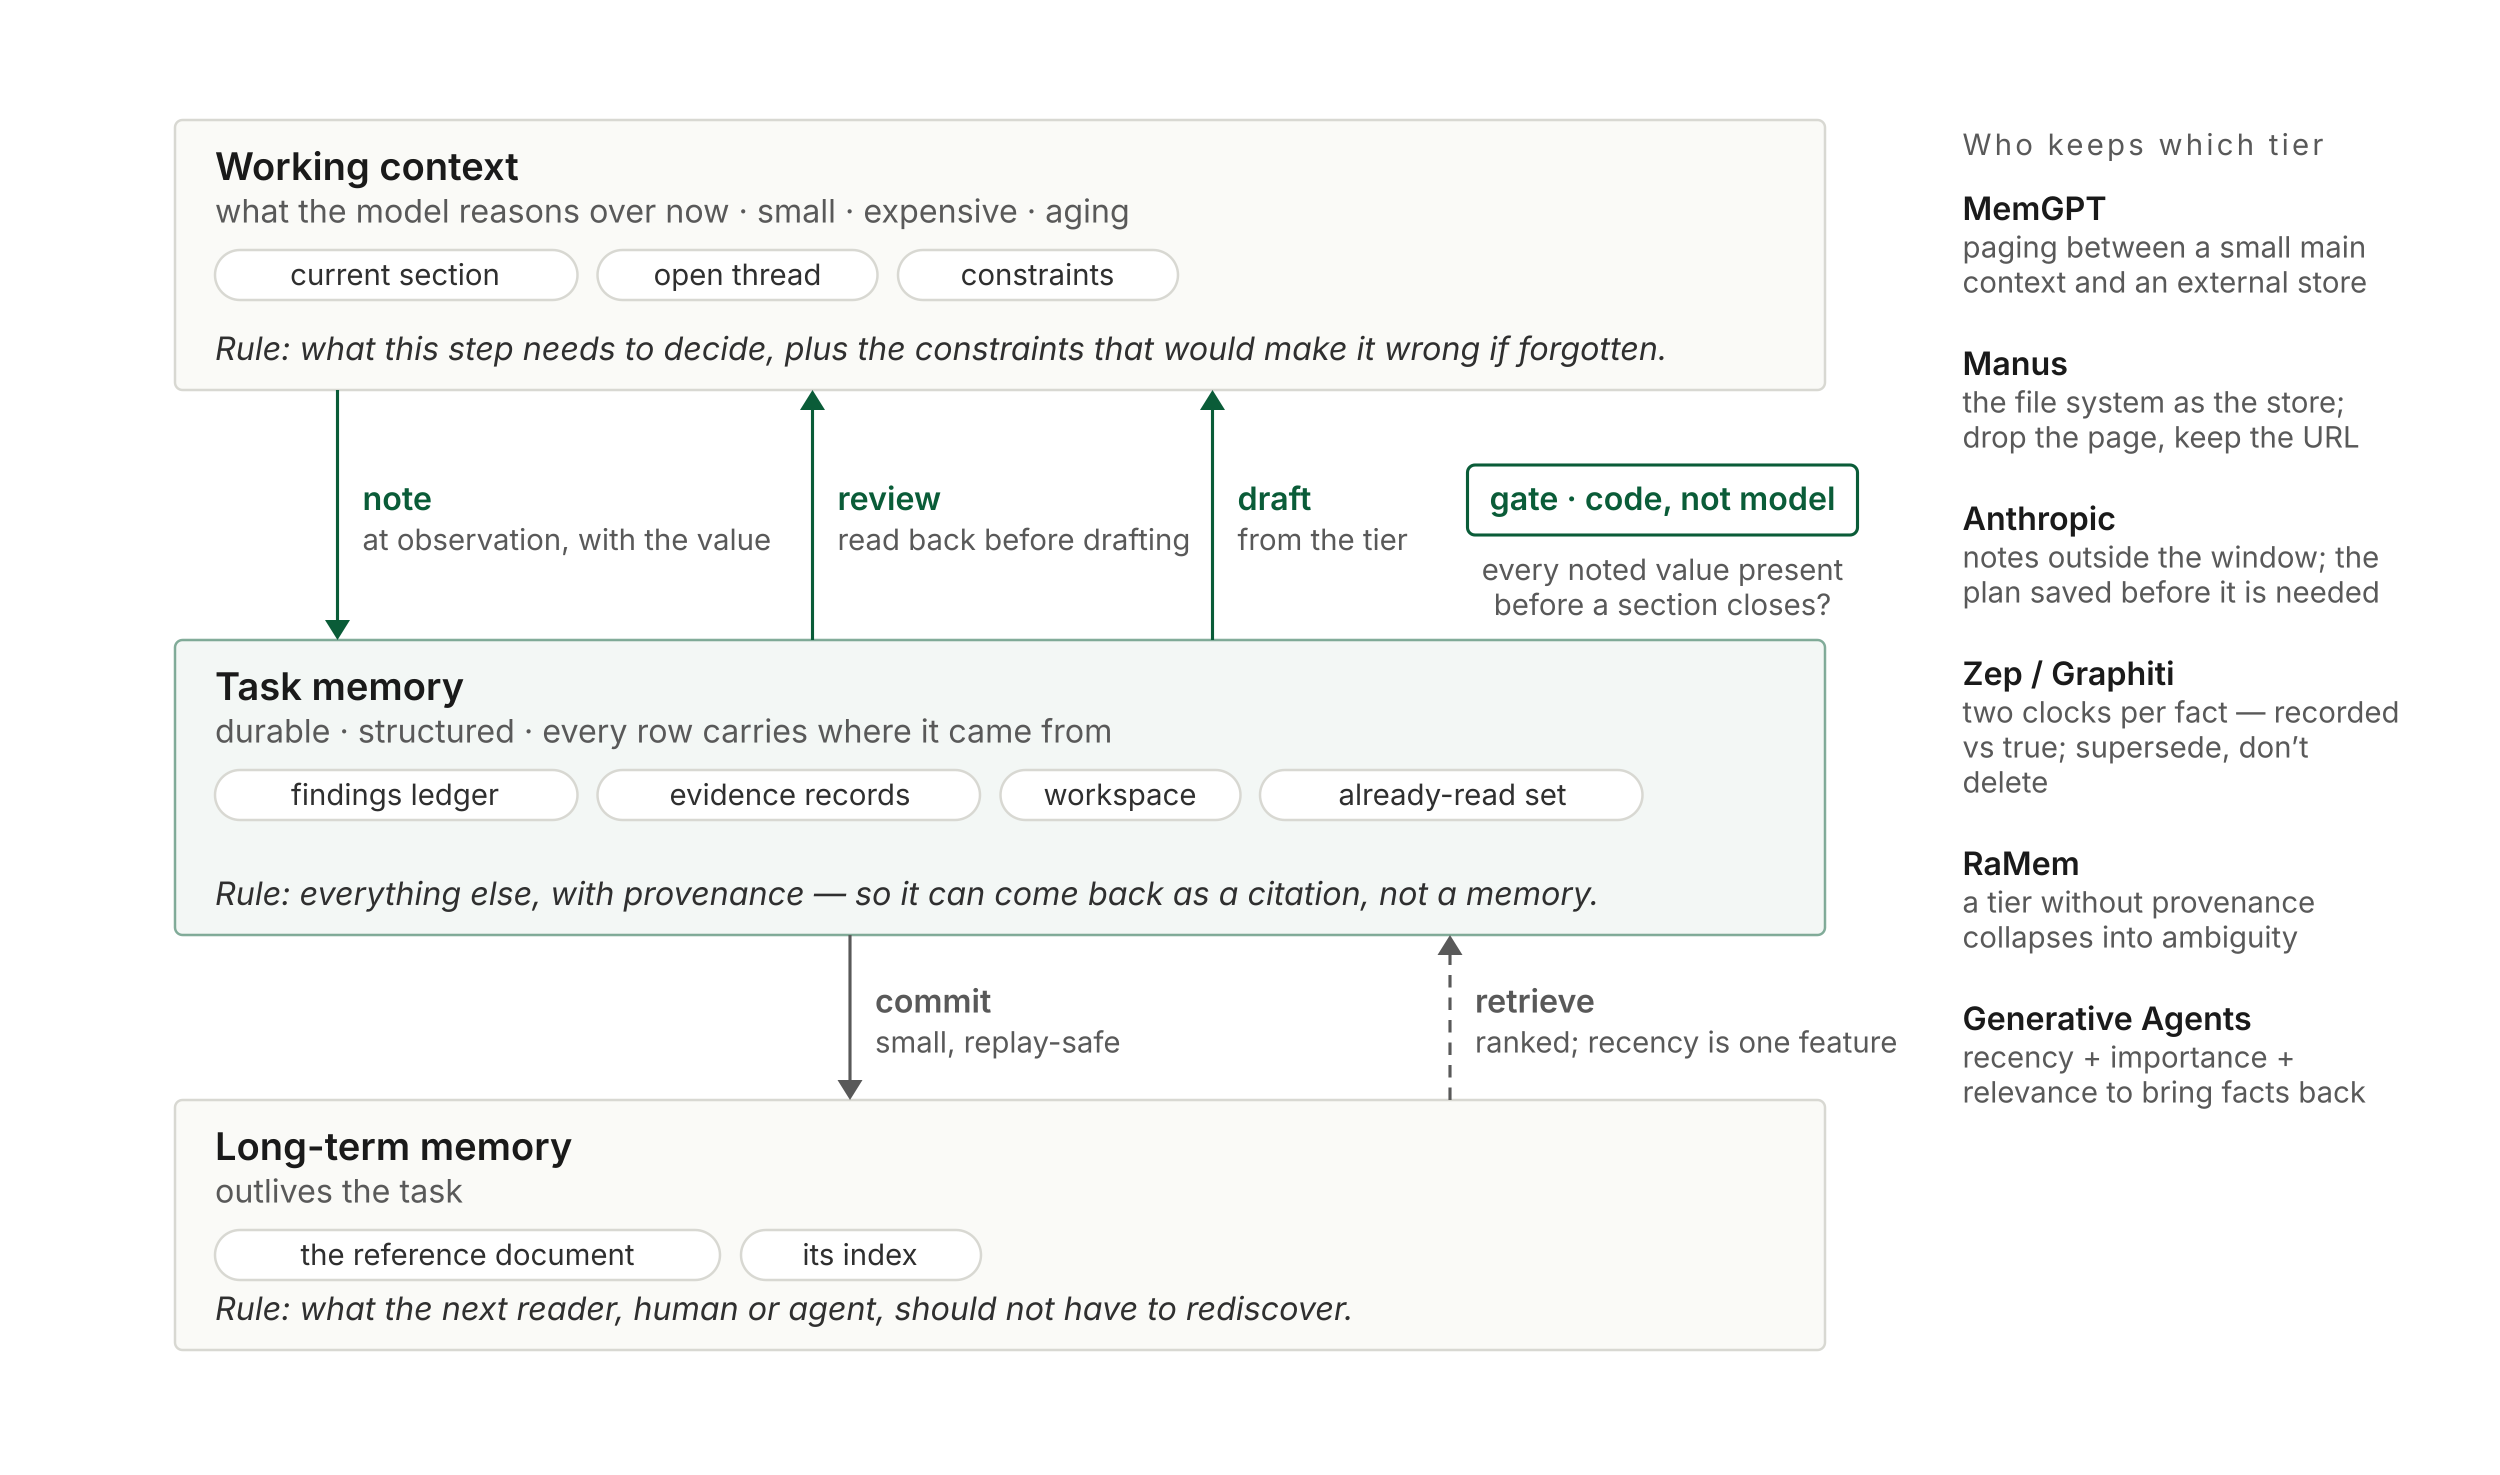
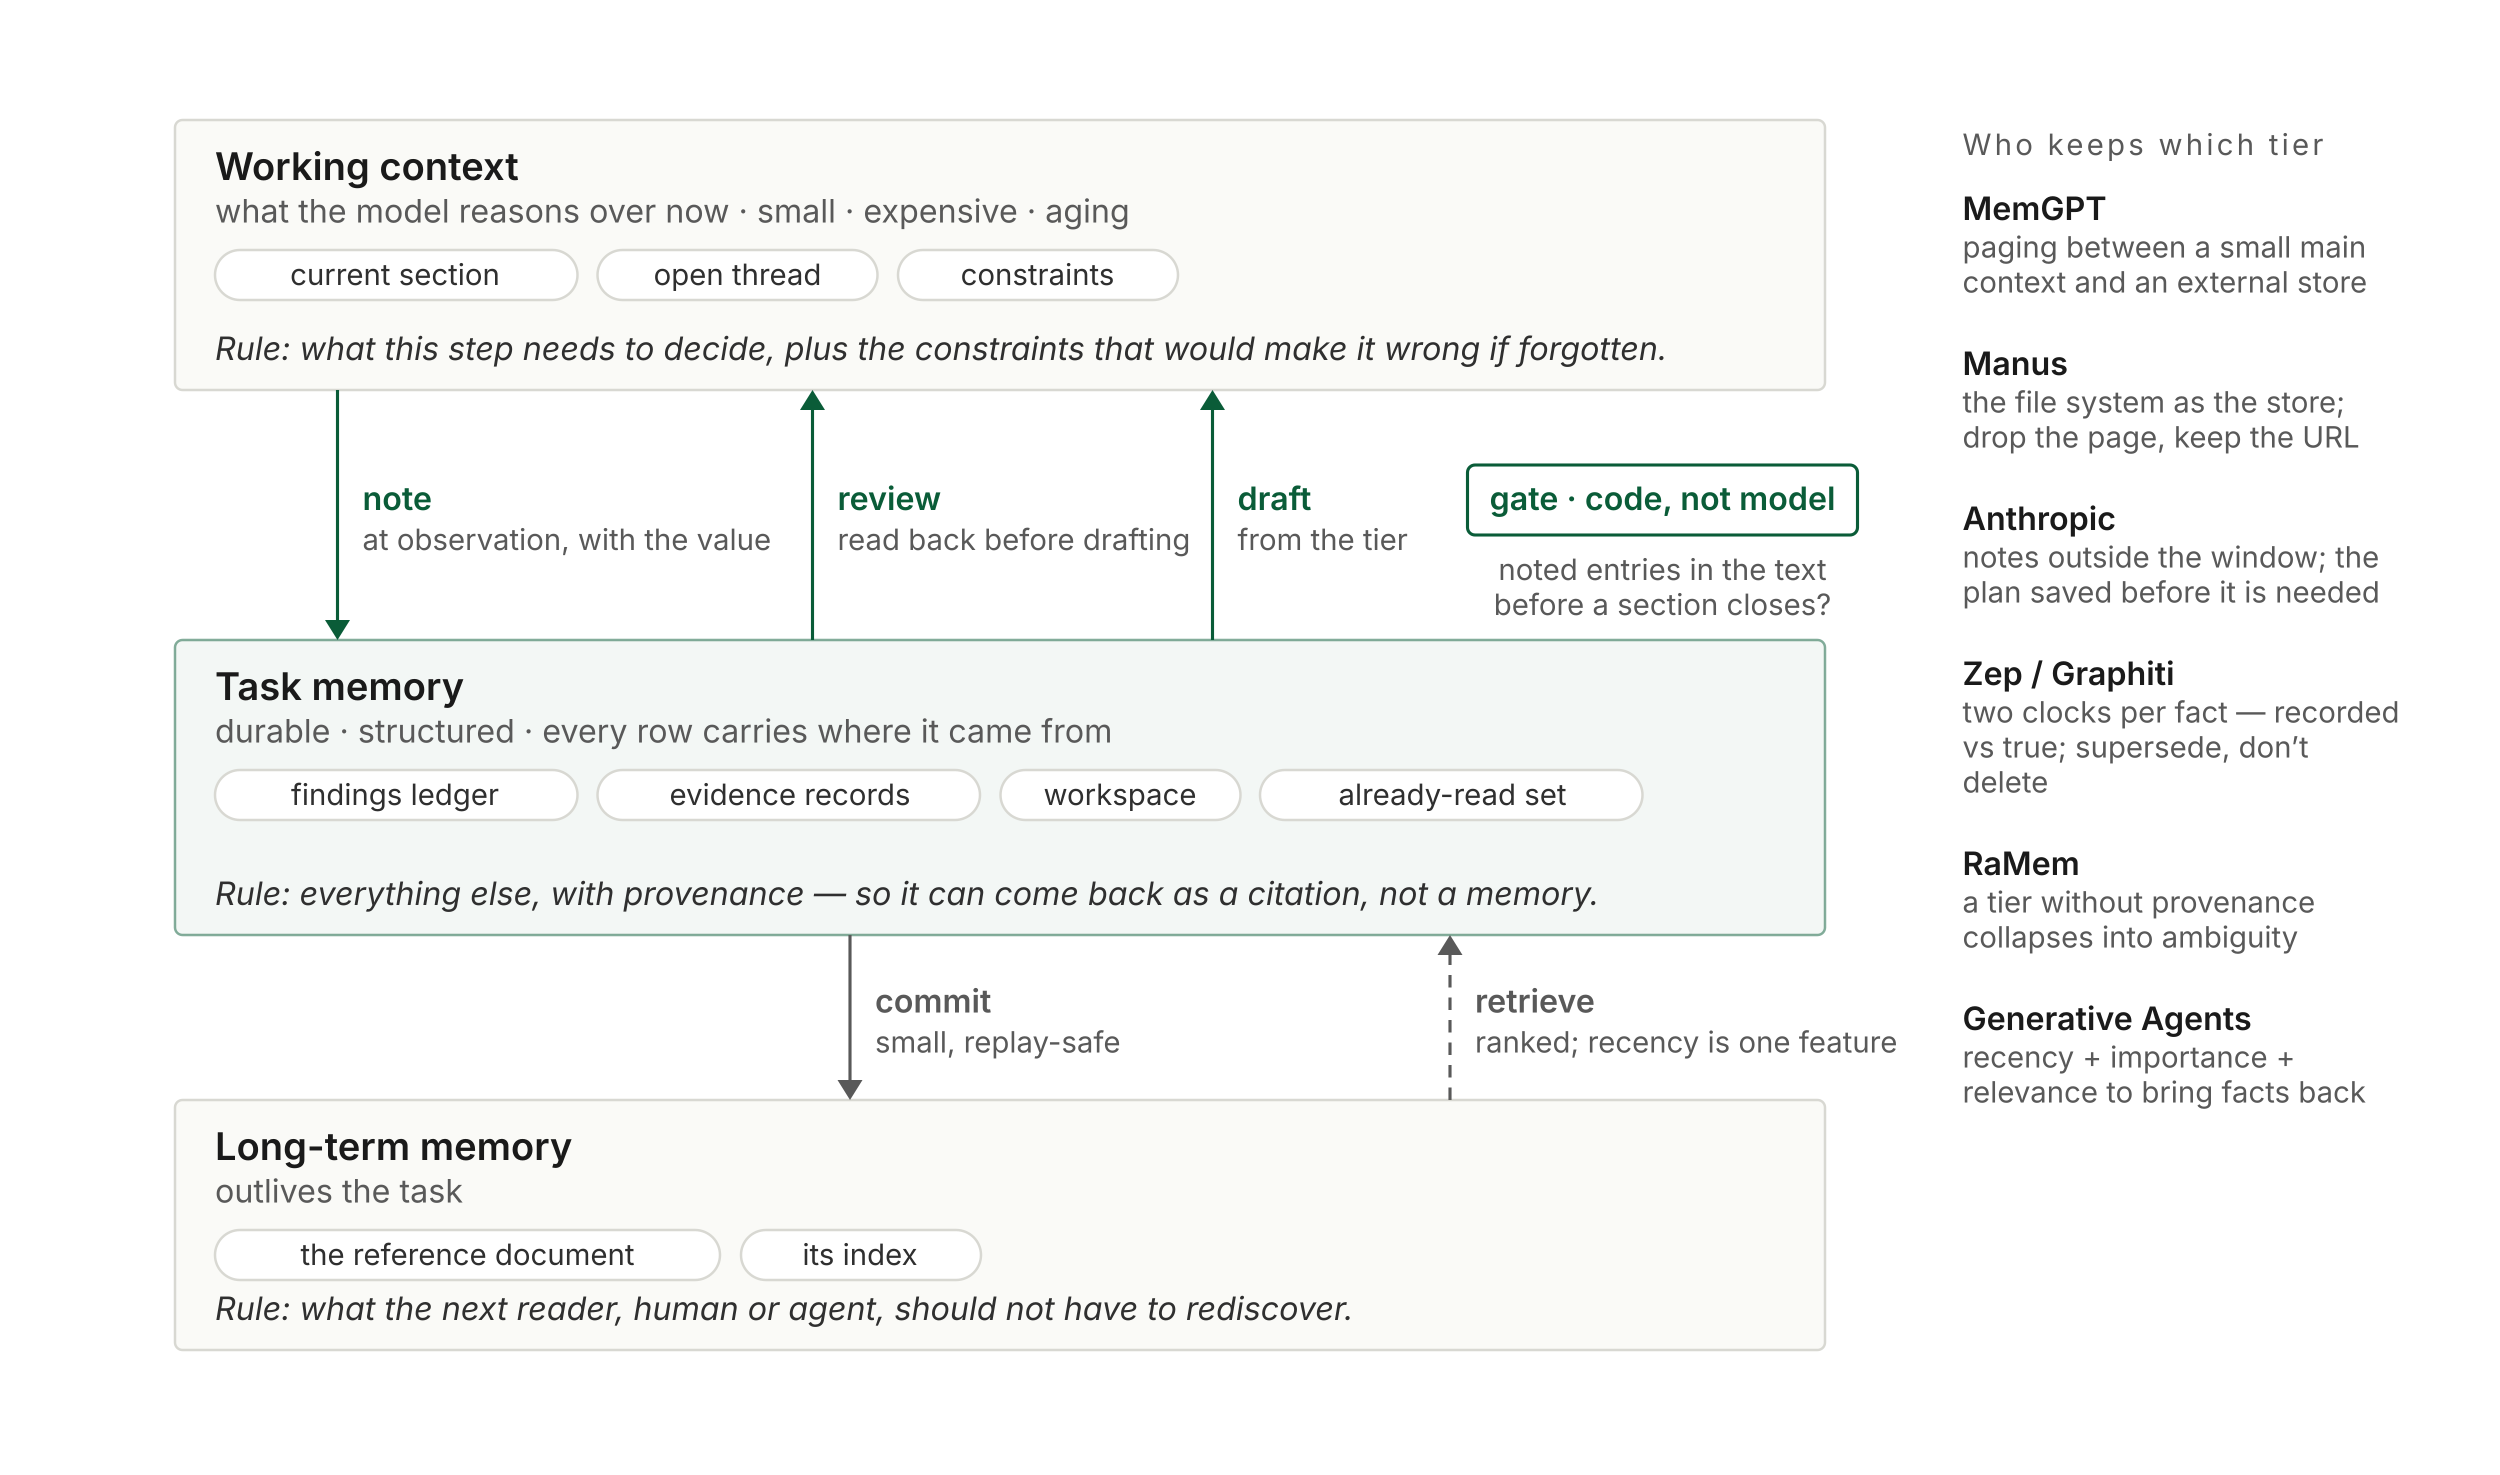
<svg xmlns="http://www.w3.org/2000/svg" viewBox="0 0 1000 590" width="1000" height="590" role="img" aria-labelledby="title desc" font-family="Inter, system-ui, -apple-system, 'Segoe UI', sans-serif">
  <style>
    .kicker { font-size: 11.75px; fill: #595959; letter-spacing: .11em; text-transform: uppercase; }
    .h { font-size: 15.25px; fill: #1A1A1A; font-weight: 600; }  .sub { font-size: 12.9px; fill: #595959; }
    .rule { font-size: 12.9px; fill: #2F2F2F; font-style: italic; }  .chip { font-size: 11.75px; fill: #2F2F2F; }
    .arrow { font-size: 12.9px; font-weight: 600; }  .arrowsub { font-size: 11.75px; fill: #595959; }
    .fname { font-size: 12.9px; fill: #1A1A1A; font-weight: 600; }  .fwhat { font-size: 11.75px; fill: #595959; }
  </style>
  <rect width="1000" height="590" fill="#FFFFFF" />
  <g transform="translate(40,0)">
    <rect x="30" y="48" width="660" height="108" rx="3" fill="#FAFAF7" stroke="#D8D8D2" stroke-opacity="1" />
    <text class="h" x="46" y="72">Working context</text>
    <text class="sub" x="46" y="89">what the model reasons over now · small · expensive · aging</text>
    <text class="rule" x="46" y="144">Rule: what this step needs to decide, plus the constraints that would make it wrong if forgotten.</text>
    <rect x="46" y="100" width="145" height="20" rx="10" fill="#FFFFFF" stroke="#D8D8D2" />
    <text class="chip" x="118" y="114" text-anchor="middle">current section</text>
    <rect x="199.0" y="100" width="112" height="20" rx="10" fill="#FFFFFF" stroke="#D8D8D2" />
    <text class="chip" x="255" y="114" text-anchor="middle">open thread</text>
    <rect x="319.2" y="100" width="112" height="20" rx="10" fill="#FFFFFF" stroke="#D8D8D2" />
    <text class="chip" x="375" y="114" text-anchor="middle">constraints</text>
    <rect x="30" y="256" width="660" height="118" rx="3" fill="rgba(10,92,56,0.05)" stroke="#0A5C38" stroke-opacity="0.5" />
    <text class="h" x="46" y="280">Task memory</text>
    <text class="sub" x="46" y="297">durable · structured · every row carries where it came from</text>
    <text class="rule" x="46" y="362">Rule: everything else, with provenance — so it can come back as a citation, not a memory.</text>
    <rect x="46" y="308" width="145" height="20" rx="10" fill="#FFFFFF" stroke="#D8D8D2" />
    <text class="chip" x="118" y="322" text-anchor="middle">findings ledger</text>
    <rect x="199.0" y="308" width="153" height="20" rx="10" fill="#FFFFFF" stroke="#D8D8D2" />
    <text class="chip" x="276" y="322" text-anchor="middle">evidence records</text>
    <rect x="360.2" y="308" width="96" height="20" rx="10" fill="#FFFFFF" stroke="#D8D8D2" />
    <text class="chip" x="408" y="322" text-anchor="middle">workspace</text>
    <rect x="464.0" y="308" width="153" height="20" rx="10" fill="#FFFFFF" stroke="#D8D8D2" />
    <text class="chip" x="541" y="322" text-anchor="middle">already-read set</text>
    <rect x="30" y="440" width="660" height="100" rx="3" fill="#FAFAF7" stroke="#D8D8D2" stroke-opacity="1" />
    <text class="h" x="46" y="464">Long-term memory</text>
    <text class="sub" x="46" y="481">outlives the task</text>
    <text class="rule" x="46" y="528">Rule: what the next reader, human or agent, should not have to rediscover.</text>
    <rect x="46" y="492" width="202" height="20" rx="10" fill="#FFFFFF" stroke="#D8D8D2" />
    <text class="chip" x="147" y="506" text-anchor="middle">the reference document</text>
    <rect x="256.4" y="492" width="96" height="20" rx="10" fill="#FFFFFF" stroke="#D8D8D2" />
    <text class="chip" x="304" y="506" text-anchor="middle">its index</text>
    <line x1="95" y1="156" x2="95" y2="248" stroke="#0A5C38" stroke-width="1.25" />
    <path d="M95 256 l -5 -8 l 10 0 z" fill="#0A5C38" />
    <text class="arrow" x="105" y="204.0" style="fill:#0A5C38">note</text>
    <text class="arrowsub" x="105" y="220.0">at observation, with the value</text>
    <line x1="285" y1="256" x2="285" y2="164" stroke="#0A5C38" stroke-width="1.25" />
    <path d="M285 156 l -5 8 l 10 0 z" fill="#0A5C38" />
    <text class="arrow" x="295" y="204.0" style="fill:#0A5C38">review</text>
    <text class="arrowsub" x="295" y="220.0">read back before drafting</text>
    <line x1="445" y1="256" x2="445" y2="164" stroke="#0A5C38" stroke-width="1.25" />
    <path d="M445 156 l -5 8 l 10 0 z" fill="#0A5C38" />
    <text class="arrow" x="455" y="204.0" style="fill:#0A5C38">draft</text>
    <text class="arrowsub" x="455" y="220.0">from the tier</text>
    <rect x="547" y="186" width="156" height="28" rx="3" fill="#FFFFFF" stroke="#0A5C38" stroke-width="1.25" />
    <text class="arrow" x="625" y="204" text-anchor="middle" style="fill:#0A5C38">gate · code, not model</text>
-     <text class="arrowsub" x="625" y="232" text-anchor="middle">every noted value present</text>
+     <text class="arrowsub" x="625" y="232" text-anchor="middle">noted entries in the text</text>
    <text class="arrowsub" x="625" y="246" text-anchor="middle">before a section closes?</text>
    <line x1="300" y1="374" x2="300" y2="432" stroke="#595959" stroke-width="1.25" />
    <path d="M300 440 l -5 -8 l 10 0 z" fill="#595959" />
    <text class="arrow" x="310" y="405.0" style="fill:#595959">commit</text>
    <text class="arrowsub" x="310" y="421.0">small, replay-safe</text>
    <line x1="540" y1="440" x2="540" y2="382" stroke="#595959" stroke-width="1.25" stroke-dasharray="5 4" />
    <path d="M540 374 l -5 8 l 10 0 z" fill="#595959" />
    <text class="arrow" x="550" y="405.0" style="fill:#595959">retrieve</text>
    <text class="arrowsub" x="550" y="421.0">ranked; recency is one feature</text>
    <text class="kicker" x="745" y="62">Who keeps which tier</text>
    <text class="fname" x="745" y="88">MemGPT</text>
    <text class="fwhat" x="745" y="103">paging between a small main</text>
    <text class="fwhat" x="745" y="117">context and an external store</text>
    <text class="fname" x="745" y="150">Manus</text>
    <text class="fwhat" x="745" y="165">the file system as the store;</text>
    <text class="fwhat" x="745" y="179">drop the page, keep the URL</text>
    <text class="fname" x="745" y="212">Anthropic</text>
    <text class="fwhat" x="745" y="227">notes outside the window; the</text>
    <text class="fwhat" x="745" y="241">plan saved before it is needed</text>
    <text class="fname" x="745" y="274">Zep / Graphiti</text>
    <text class="fwhat" x="745" y="289">two clocks per fact — recorded</text>
    <text class="fwhat" x="745" y="303">vs true; supersede, don’t</text>
    <text class="fwhat" x="745" y="317">delete</text>
    <text class="fname" x="745" y="350">RaMem</text>
    <text class="fwhat" x="745" y="365">a tier without provenance</text>
    <text class="fwhat" x="745" y="379">collapses into ambiguity</text>
    <text class="fname" x="745" y="412">Generative Agents</text>
    <text class="fwhat" x="745" y="427">recency + importance +</text>
    <text class="fwhat" x="745" y="441">relevance to bring facts back</text>
  </g>
</svg>
